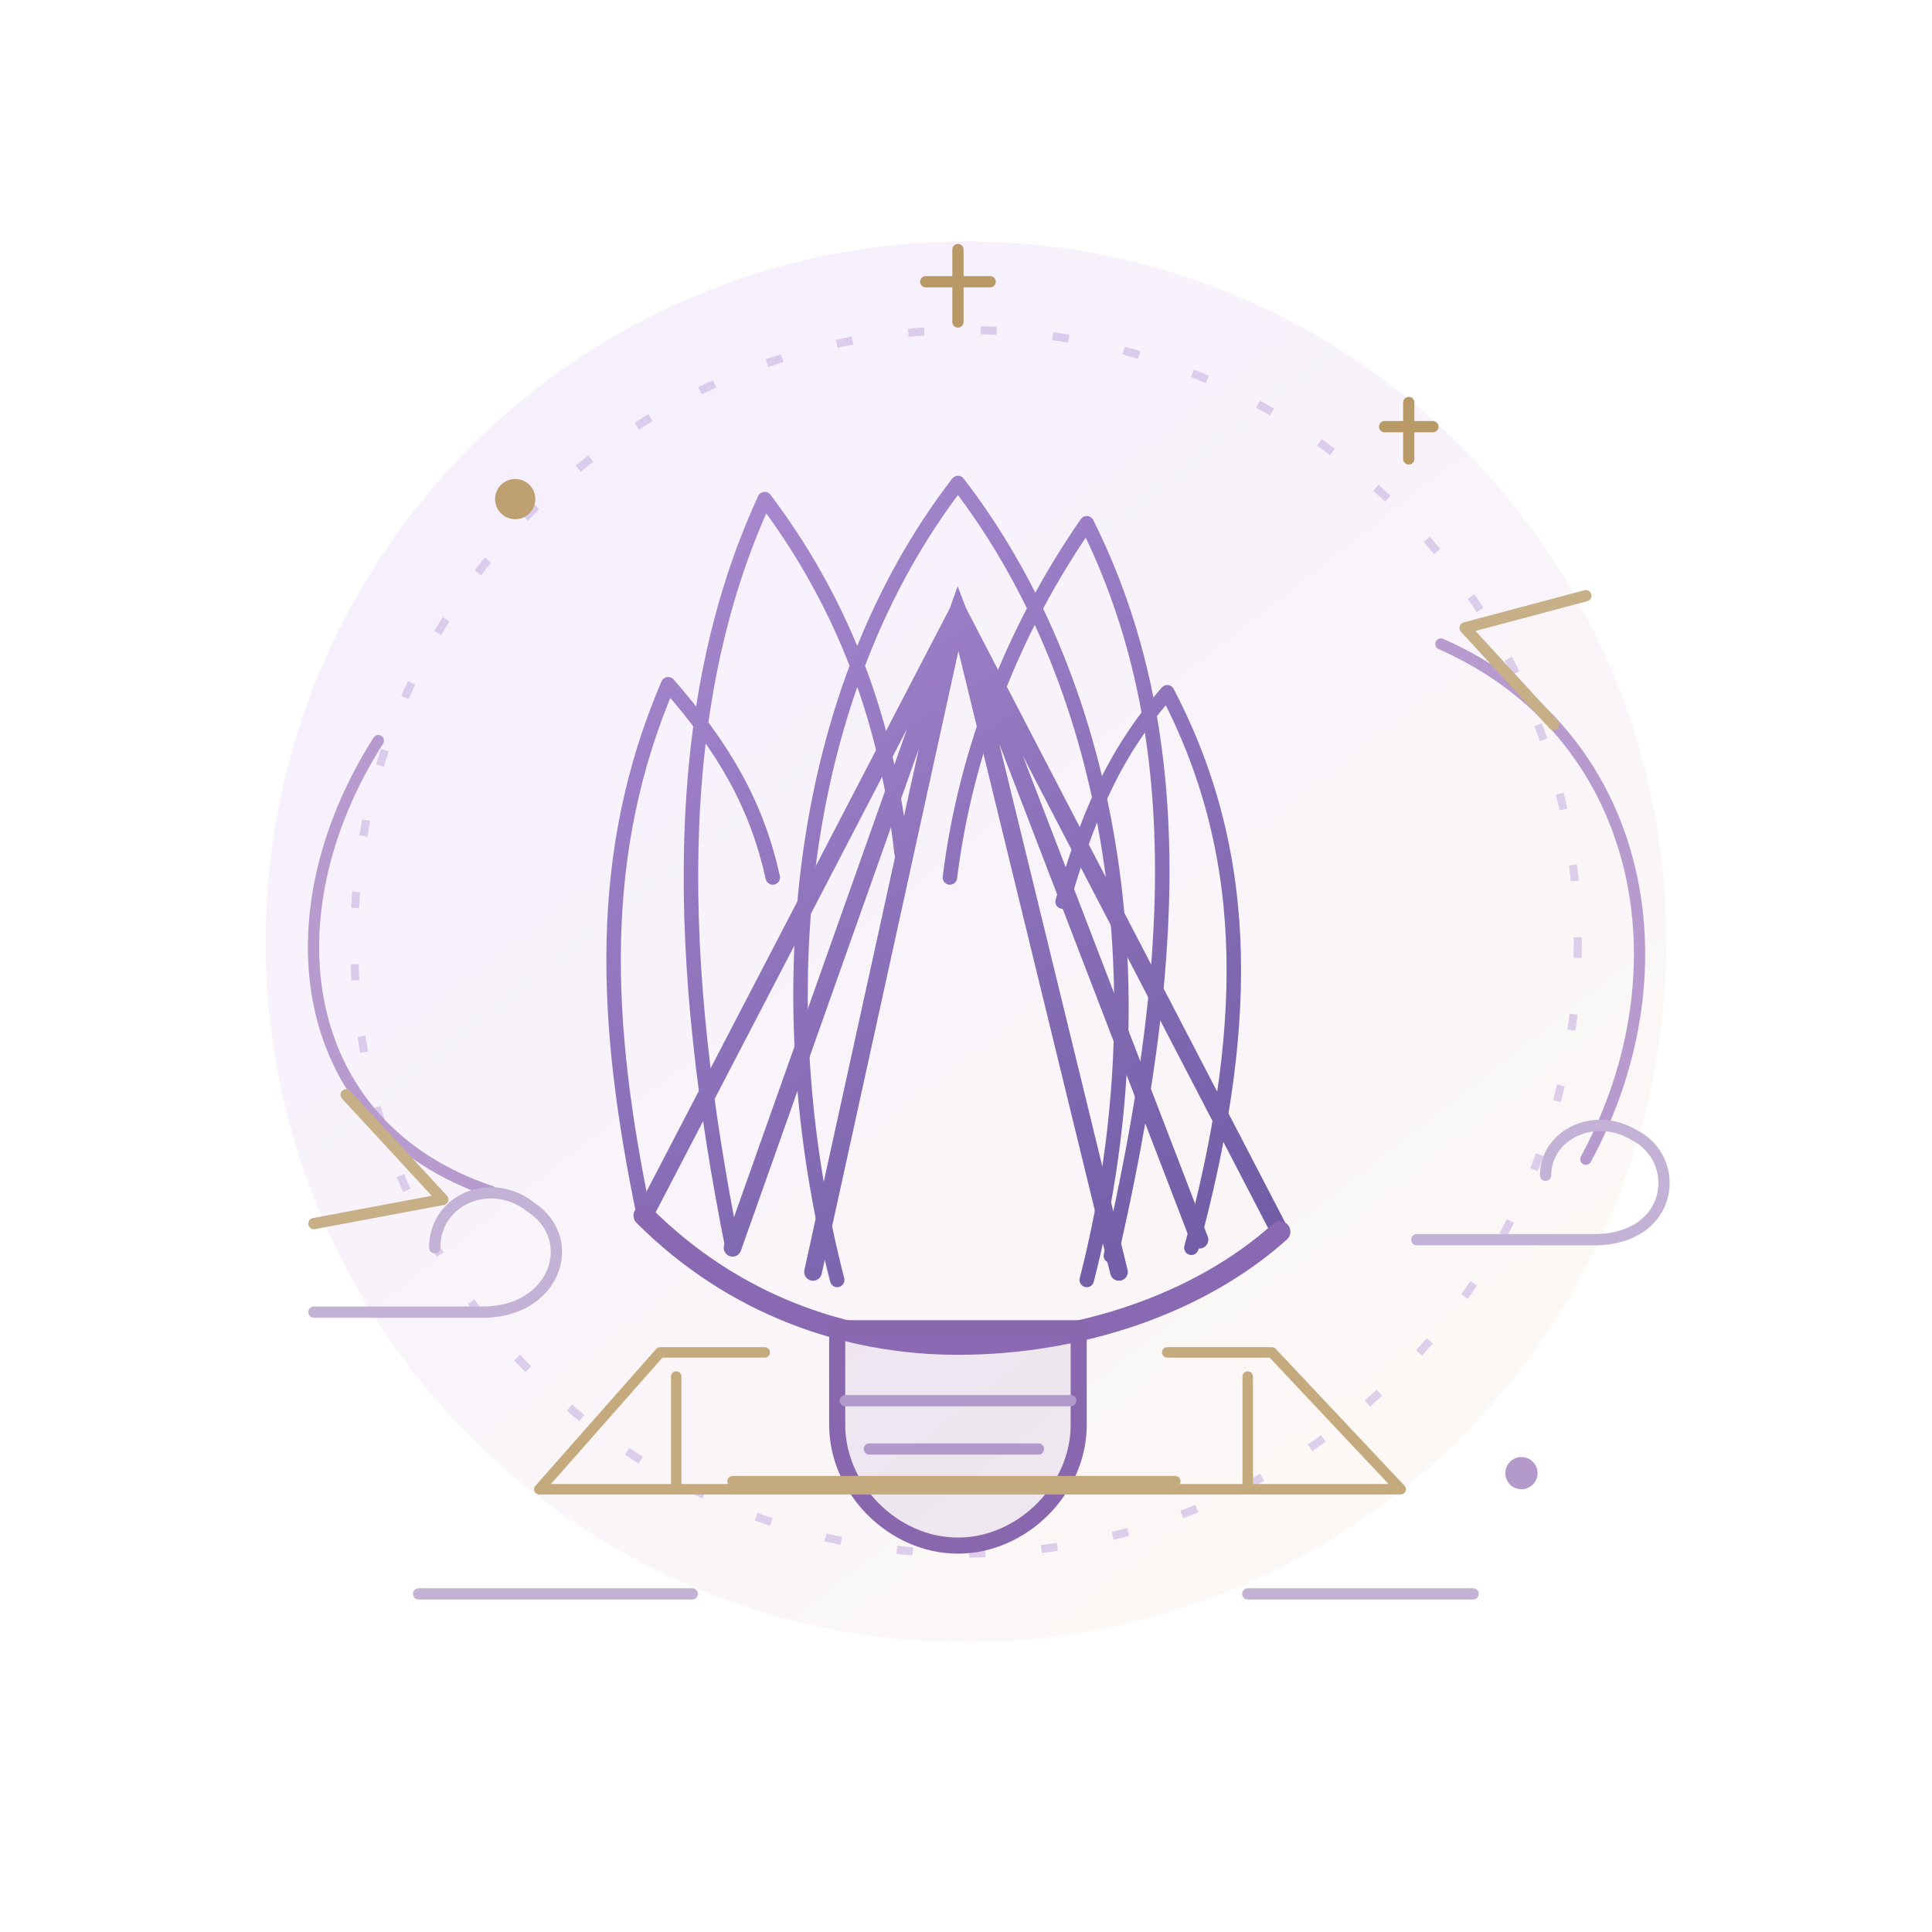
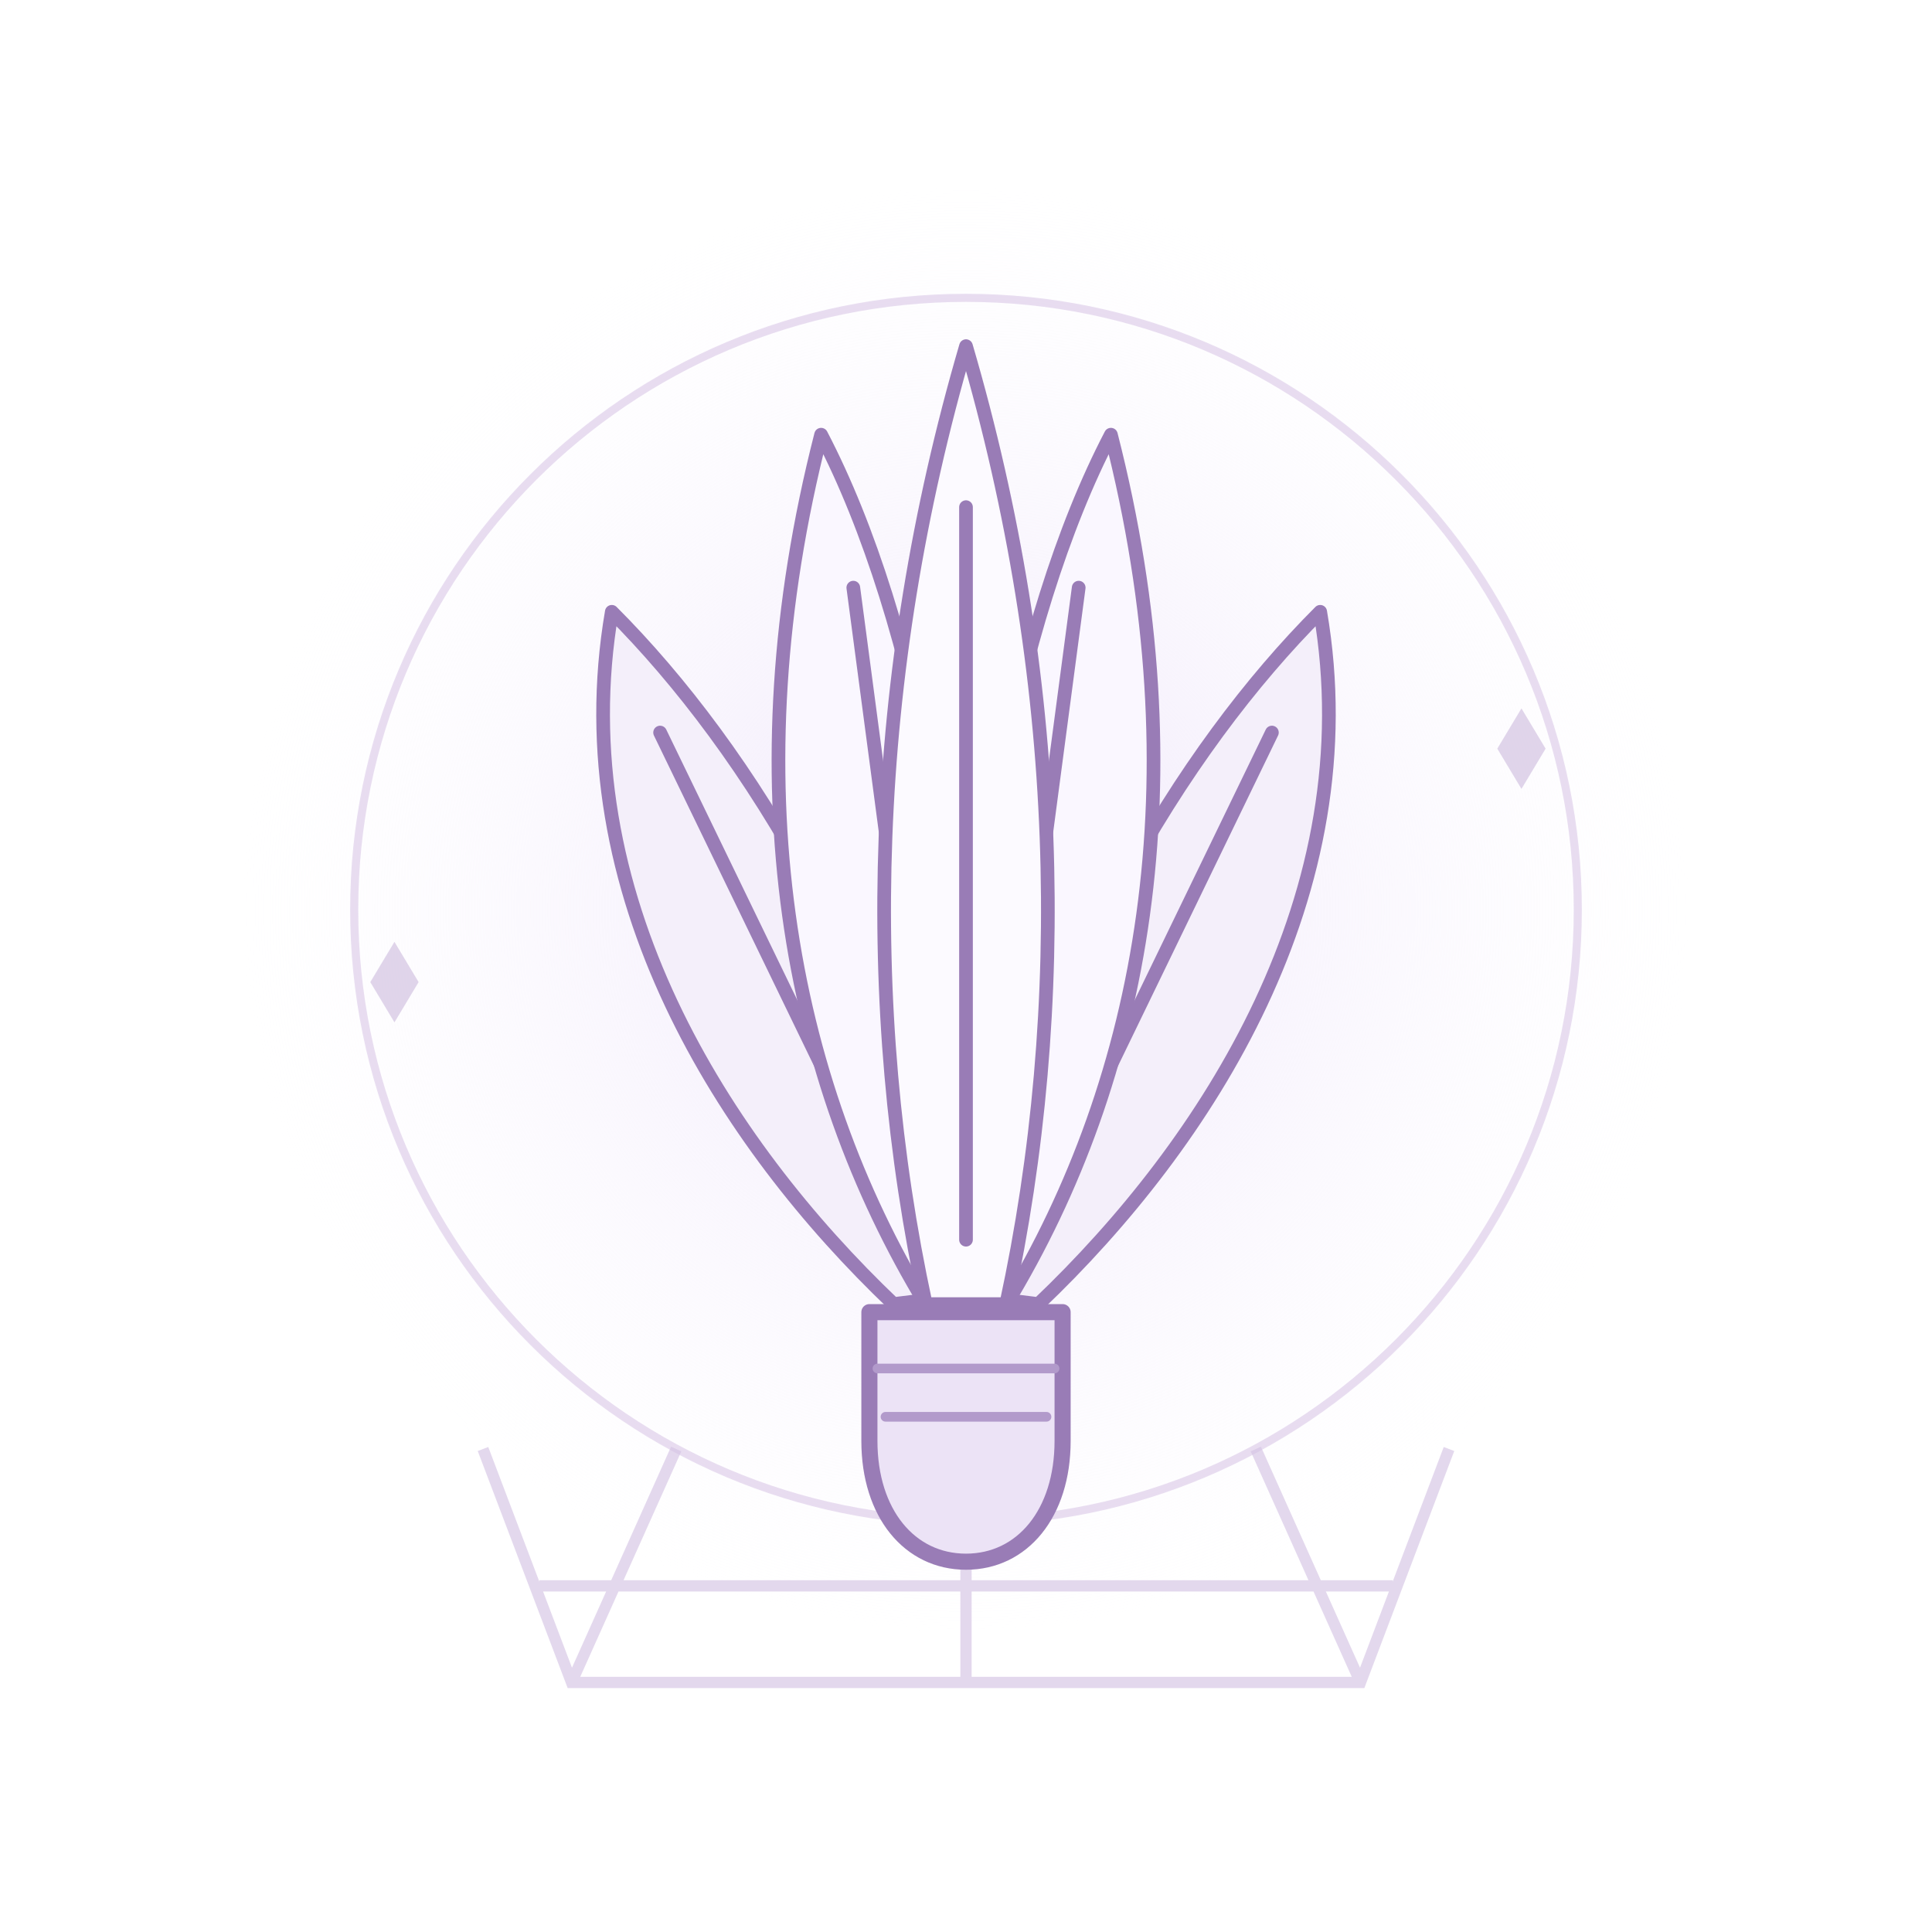
<svg xmlns="http://www.w3.org/2000/svg" viewBox="0 0 240 240" fill="none">
  <defs>
-     <linearGradient id="a" x1="48" y1="38" x2="186" y2="214" gradientUnits="userSpaceOnUse">
-       <stop stop-color="#eee4fc" />
-       <stop offset="1" stop-color="#fbf6ee" />
-     </linearGradient>
-     <linearGradient id="b" x1="82" y1="59" x2="160" y2="181" gradientUnits="userSpaceOnUse">
-       <stop stop-color="#ab8bd1" />
-       <stop offset="1" stop-color="#65529d" />
-     </linearGradient>
+     <radialGradient id="halo">
+       <stop stop-color="#eee5fa" />
+       <stop offset="1" stop-color="#faf7fe" stop-opacity="0" />
+     </radialGradient>
  </defs>
-   <circle cx="120" cy="117" r="87" fill="url(#a)" fill-opacity=".6" />
-   <circle cx="120" cy="117" r="76" stroke="#ccb7e3" stroke-opacity=".65" stroke-dasharray="2 7" />
-   <path d="M61 148c-24-8-28-34-14-56M179 80c25 11 31 40 18 64" stroke="#b79bcf" stroke-width="1.4" stroke-linecap="round" />
-   <path d="M193 90l-11-12 15-4M43 136l12 13-16 3" stroke="#c7af88" stroke-width="1.4" stroke-linecap="round" stroke-linejoin="round" />
-   <path d="M91 155l28-79 30 78M101 158l18-82 20 82M80 151l39-75 40 77" stroke="url(#b)" stroke-width="2.2" stroke-linecap="round" />
-   <path d="M80 151c-5-24-6-45 3-66 7 8 11 15 13 24M91 155c-7-35-8-67 4-93 9 12 15 26 17 44M104 159c-9-35-5-73 15-99 20 26 25 64 16 99M138 156c8-35 10-65-3-91-9 13-15 28-17 44M148 155c7-26 8-48-3-69-7 8-10 16-13 26" stroke="url(#b)" stroke-width="1.8" stroke-linecap="round" stroke-linejoin="round" />
-   <path d="M80 151c11 11 25 16 39 16 15 0 30-5 40-14" stroke="#8a69b3" stroke-width="2.6" stroke-linecap="round" />
-   <path d="M104 165h30v12c0 8-7 15-15 15s-15-7-15-15v-12Z" fill="#8f73b3" fill-opacity=".12" stroke="#8867af" stroke-width="2" />
-   <path d="M105 174h28M108 180h21" stroke="#b299cb" stroke-width="1.4" stroke-linecap="round" />
-   <path d="M67 185l15-17h13M145 168h13l16 17M67 185h107M84 171v14M155 171v14M91 184h55" stroke="#c5aa7e" stroke-width="1.3" stroke-linecap="round" stroke-linejoin="round" />
-   <path d="M39 163h21c9 0 12-9 6-13-5-4-12-1-12 5M176 154h22c10 0 11-10 5-13-5-3-11 0-11 5M52 198h34M155 198h28" stroke="#c3b2d6" stroke-width="1.4" stroke-linecap="round" />
-   <path d="M119 31v9M115 35h8M175 50v7M172 53h6" stroke="#b99a67" stroke-width="1.4" stroke-linecap="round" />
-   <circle cx="64" cy="62" r="2.5" fill="#bea071" />
-   <circle cx="189" cy="183" r="2" fill="#b49aca" />
+   <circle cx="120" cy="113" r="90" fill="url(#halo)" />
+   <circle cx="120" cy="113" r="76" stroke="#d4c1e4" stroke-opacity=".55" />
+   <path d="m60 180 11 29h98l11-29M71 209l13-29m85 29-13-29M120 188v21M67 197h106" stroke="#d5c4e4" stroke-opacity=".65" stroke-width="1.4" />
+   <g stroke="#997cb6" stroke-width="1.7" stroke-linecap="round" stroke-linejoin="round">
+     <path d="M111 162C90 142 70 111 76 76c17 17 35 46 43 85Z" fill="#f4effa" />
+     <path d="m82 91 31 64" />
+     <path d="M129 162c21-20 41-51 35-86-17 17-35 46-43 85Z" fill="#f4effa" />
+     <path d="m158 91-31 64" />
+     <path d="M115 162c-17-28-24-65-13-108 12 23 19 61 20 107Z" fill="#faf7ff" />
+     <path d="m106 73 11 83" />
+     <path d="M125 162c17-28 24-65 13-108-12 23-19 61-20 107Z" fill="#faf7ff" />
+     <path d="m134 73-11 83" />
+     <path d="M115 162c-8-37-7-78 5-119 12 41 13 82 5 119Z" fill="#fcfaff" />
+     <path d="M120 63v91" />
+     <path d="M108 163h24v16c0 9-5 15-12 15s-12-6-12-15Z" fill="#ece3f6" stroke-width="2" />
+     <path d="M109 170h22m-21 6h20" stroke="#b29acb" stroke-width="1.2" />
+   </g>
+   <path d="m49 117 3 5-3 5-3-5Zm140-29 3 5-3 5-3-5Z" fill="#c6b3d8" fill-opacity=".55" />
</svg>
